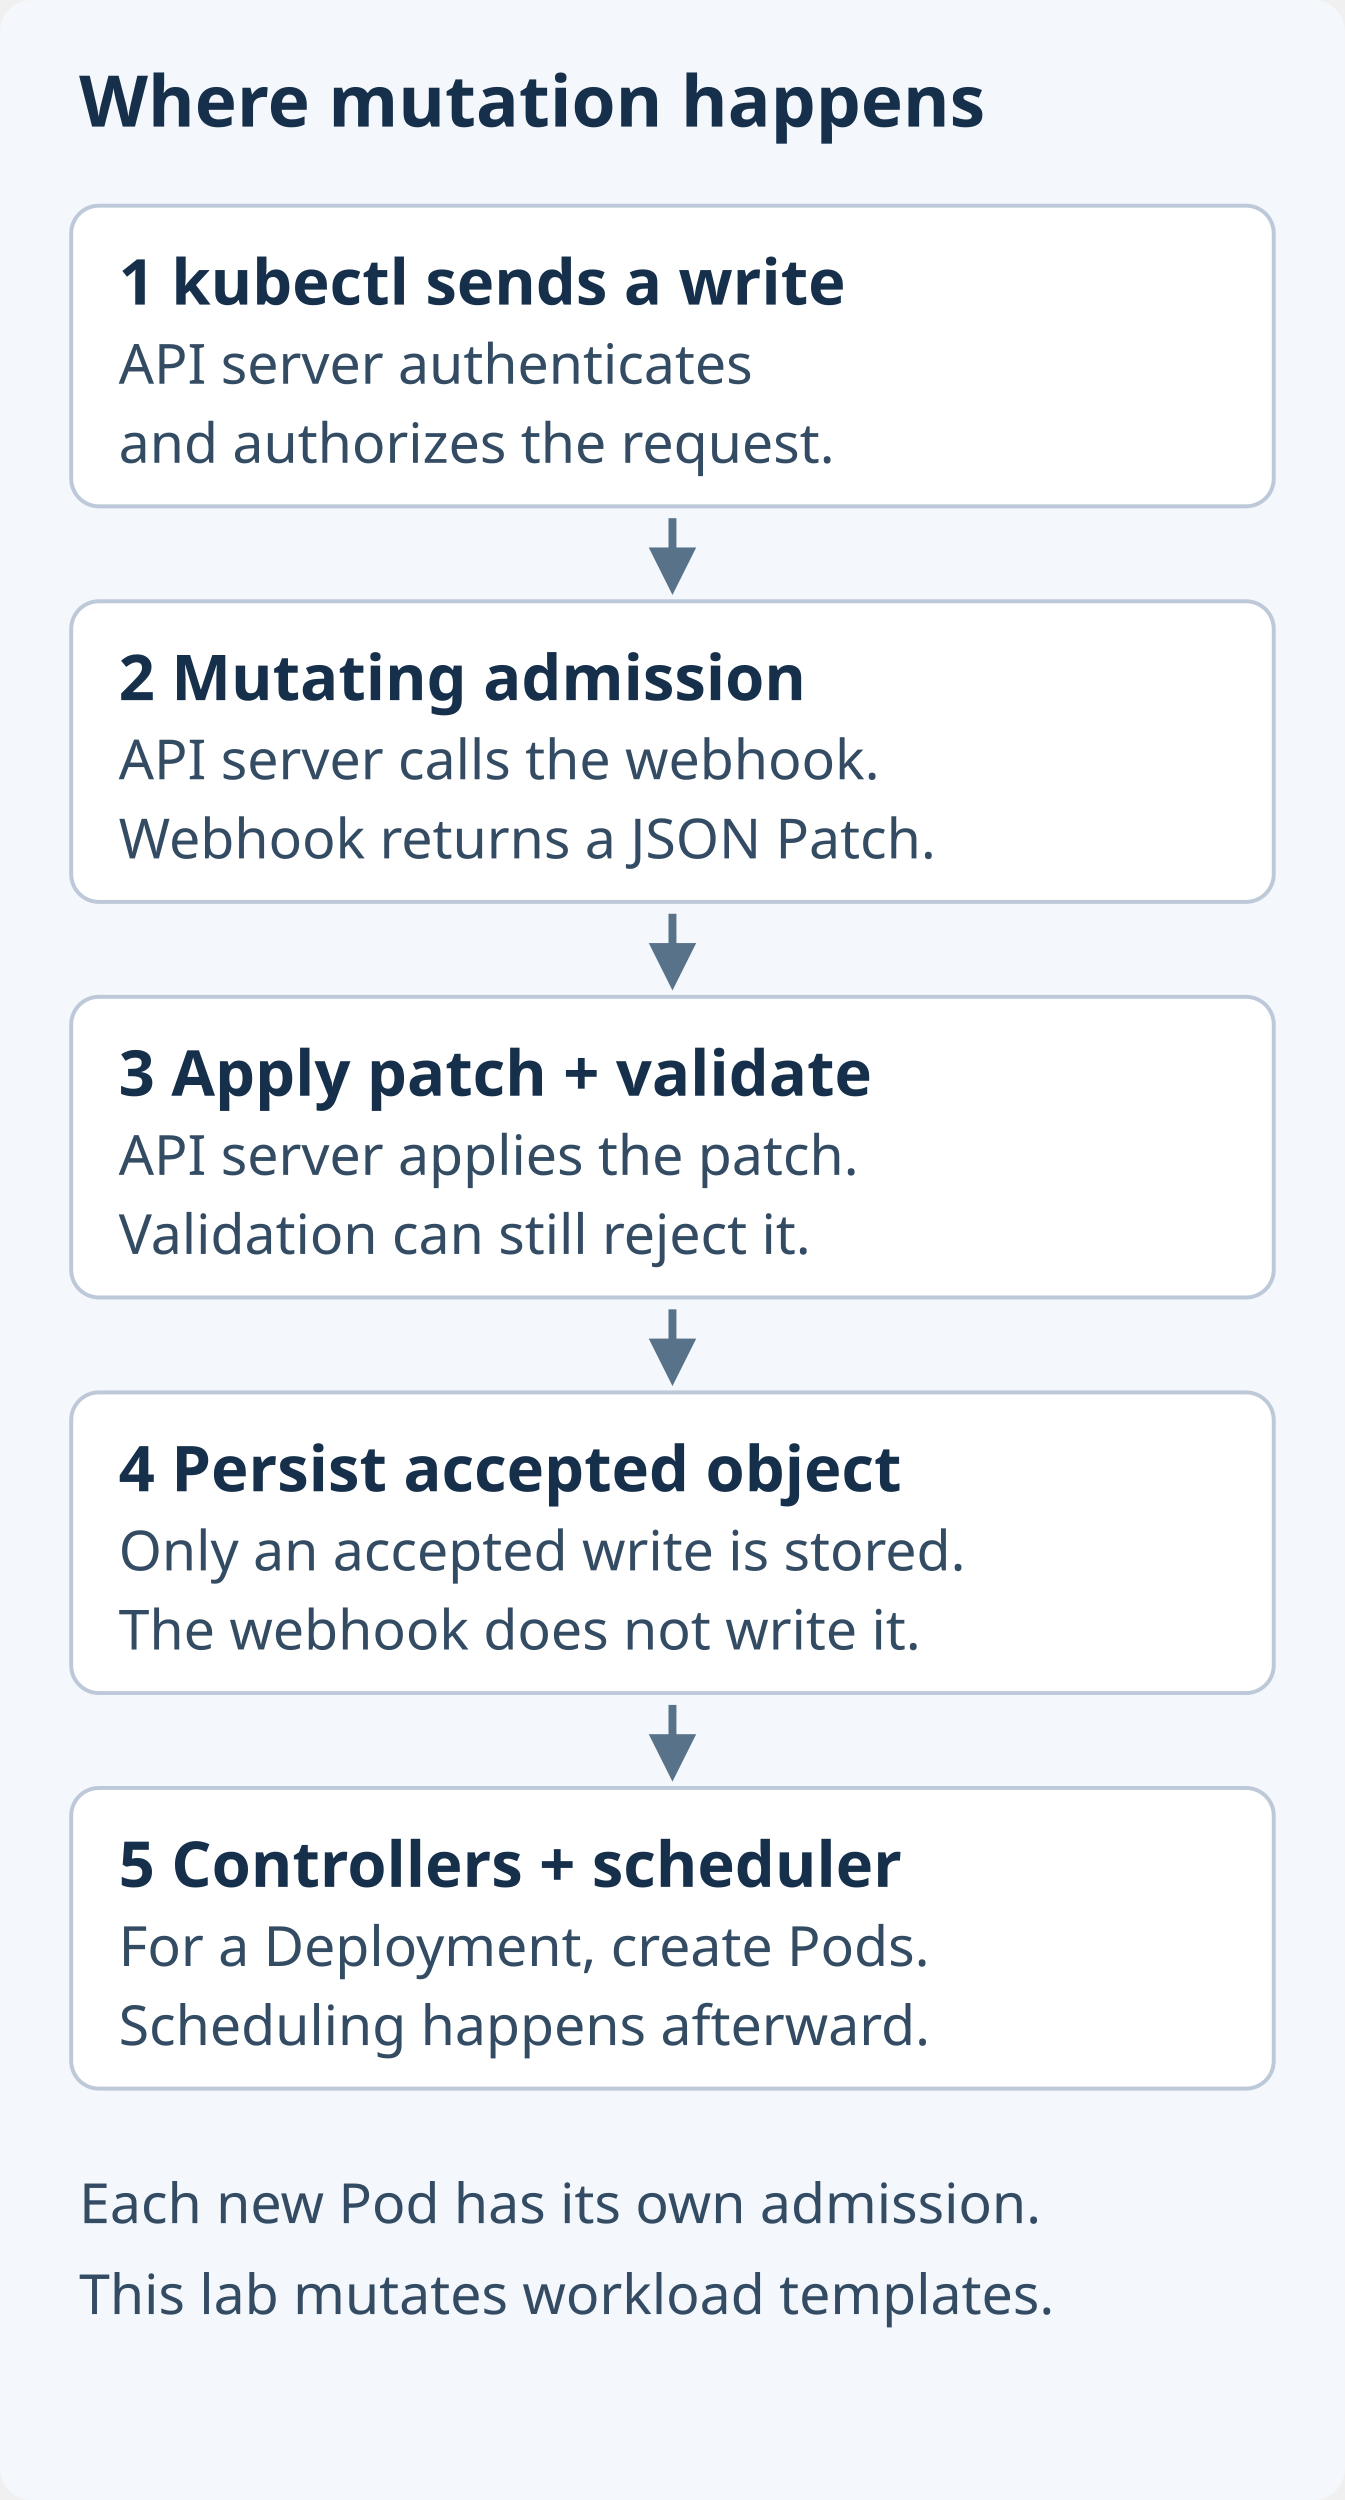
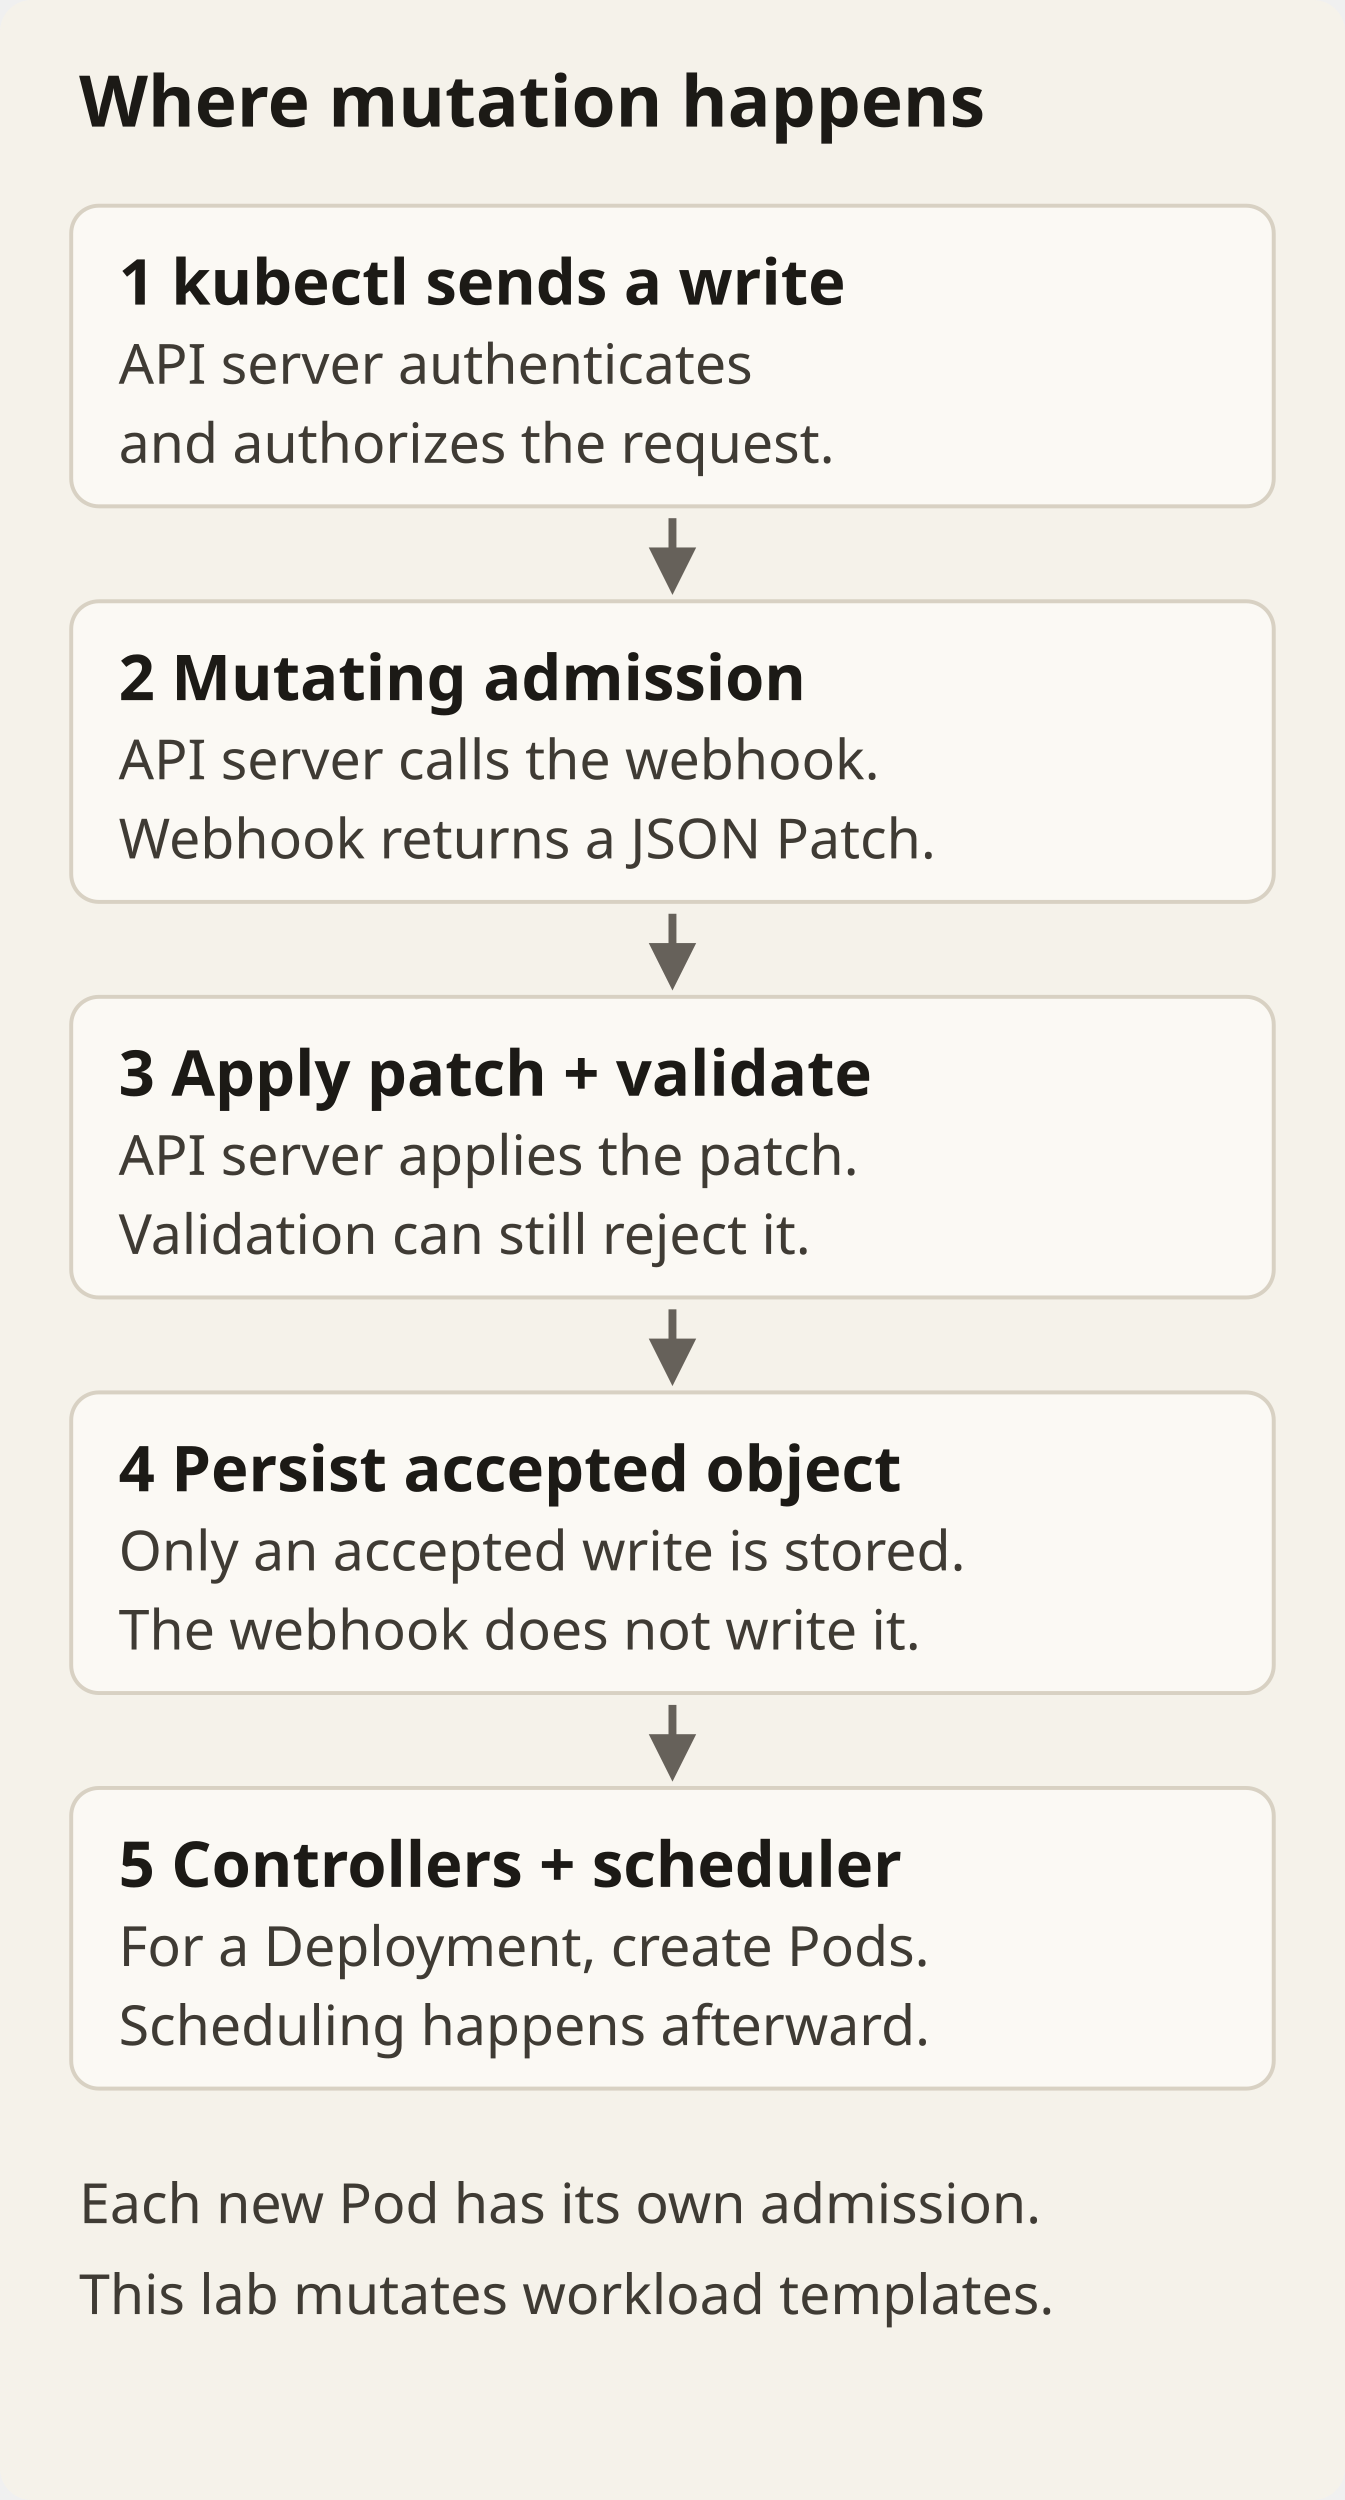
<svg xmlns="http://www.w3.org/2000/svg" width="340" height="632" viewBox="0 0 340 632" role="img" aria-labelledby="title desc">
-   <style>.box{fill:#fff;stroke:#bdc9d8}.title{font:600 18px sans-serif;fill:#16304b}.label{font:600 16px sans-serif;fill:#16304b}.note{font:14px sans-serif;fill:#334c63}.arrow{stroke:#587289;stroke-width:2;fill:none}.highlight{fill:#c8efe4;opacity:0}</style>
+   <style>.box{fill:#fbf9f4;stroke:#d8d1c3}.title{font:600 18px sans-serif;fill:#1c1a16}.label{font:600 16px sans-serif;fill:#1c1a16}.note{font:14px sans-serif;fill:#3f3b34}.arrow{stroke:#66615a;stroke-width:2;fill:none}.highlight{fill:#cfe0d2;opacity:0}@media (prefers-color-scheme:dark){[fill="#f5f2ea"]{fill:#1b1a17}.box{fill:#22201c;stroke:#57524a}text,.title,.label{fill:#ebe6da}.note{fill:#cfc9bc}.arrow,.wire{stroke:#a29c8f}[fill="#66615a"]{fill:#a29c8f}[stroke="#66615a"]{stroke:#a29c8f}.highlight{fill:#34493b}[fill="#ede8dd"]{fill:#2a2823}[stroke="#d8d1c3"]{stroke:#57524a}[fill="#e3eae1"]{fill:#26332c}[stroke="#9bb5a3"]{stroke:#4f6b5a}.call{stroke:#9bc4a8}[fill="#23523e"]{fill:#9bc4a8}[fill="#f3e6cc"]{fill:#3a3022}[stroke="#b9975a"]{stroke:#8a7346}}</style>
  <defs>
    <marker id="arrow" viewBox="0 0 10 10" refX="8" refY="5" markerWidth="6" markerHeight="6" orient="auto-start-reverse">
-       <path d="M 0 0 L 10 5 L 0 10 z" fill="#587289" />
+       <path d="M 0 0 L 10 5 L 0 10 z" fill="#66615a" />
    </marker>
  </defs>
-   <rect width="340" height="632" rx="8" fill="#f4f7fb" />
+   <rect width="340" height="632" rx="8" fill="#f5f2ea" />
  <text x="20" y="32" class="title">Where mutation happens</text>
  <rect x="18" y="52" width="304" height="76" rx="7" class="box" />
  <text x="30" y="77" class="label">1  kubectl sends a write</text>
  <text x="30" y="97" class="note">API server authenticates</text>
  <text x="30" y="117" class="note">and authorizes the request.</text>
  <path d="M170 131 V148" class="arrow" marker-end="url(#arrow)" />
  <rect x="18" y="152" width="304" height="76" rx="7" class="box" />
  <text x="30" y="177" class="label">2  Mutating admission</text>
  <text x="30" y="197" class="note">API server calls the webhook.</text>
  <text x="30" y="217" class="note">Webhook returns a JSON Patch.</text>
  <path d="M170 231 V248" class="arrow" marker-end="url(#arrow)" />
  <rect x="18" y="252" width="304" height="76" rx="7" class="box" />
  <text x="30" y="277" class="label">3  Apply patch + validate</text>
  <text x="30" y="297" class="note">API server applies the patch.</text>
  <text x="30" y="317" class="note">Validation can still reject it.</text>
  <path d="M170 331 V348" class="arrow" marker-end="url(#arrow)" />
  <rect x="18" y="352" width="304" height="76" rx="7" class="box" />
  <text x="30" y="377" class="label">4  Persist accepted object</text>
  <text x="30" y="397" class="note">Only an accepted write is stored.</text>
  <text x="30" y="417" class="note">The webhook does not write it.</text>
  <path d="M170 431 V448" class="arrow" marker-end="url(#arrow)" />
  <rect x="18" y="452" width="304" height="76" rx="7" class="box" />
  <text x="30" y="477" class="label">5  Controllers + scheduler</text>
  <text x="30" y="497" class="note">For a Deployment, create Pods.</text>
  <text x="30" y="517" class="note">Scheduling happens afterward.</text>
  <text x="20" y="562" class="note">Each new Pod has its own admission.</text>
  <text x="20" y="585" class="note">This lab mutates workload templates.</text>
</svg>
